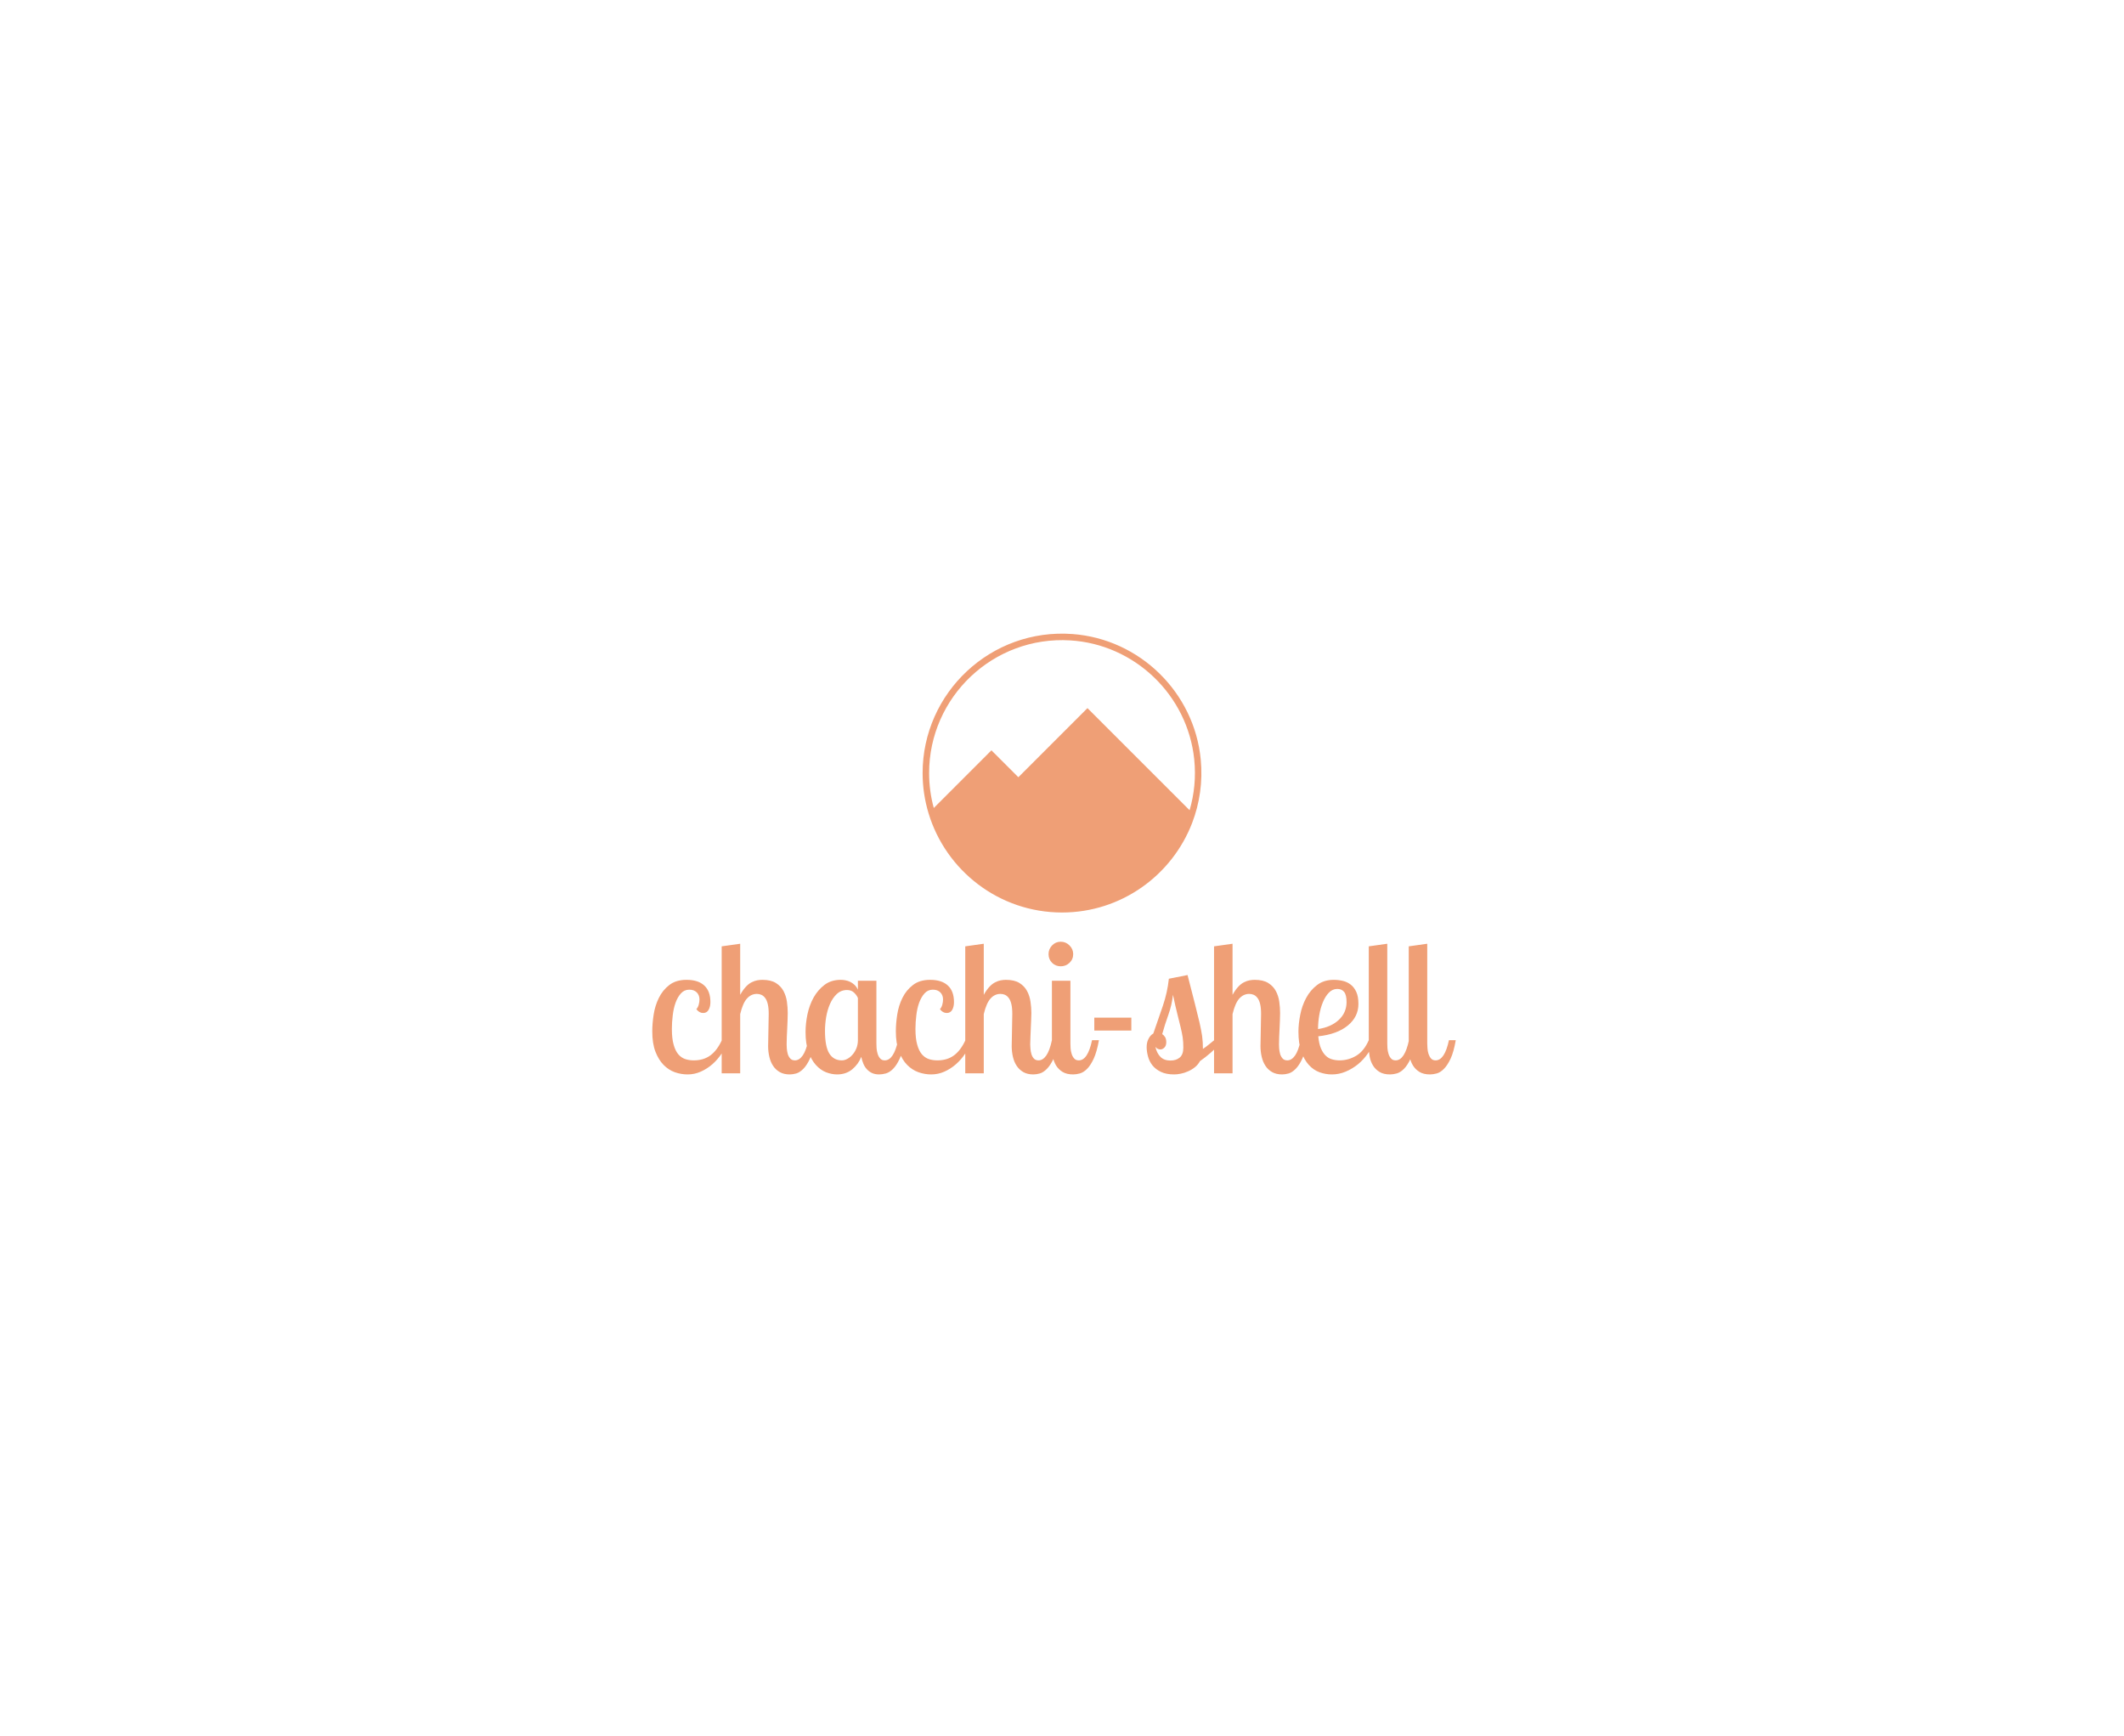
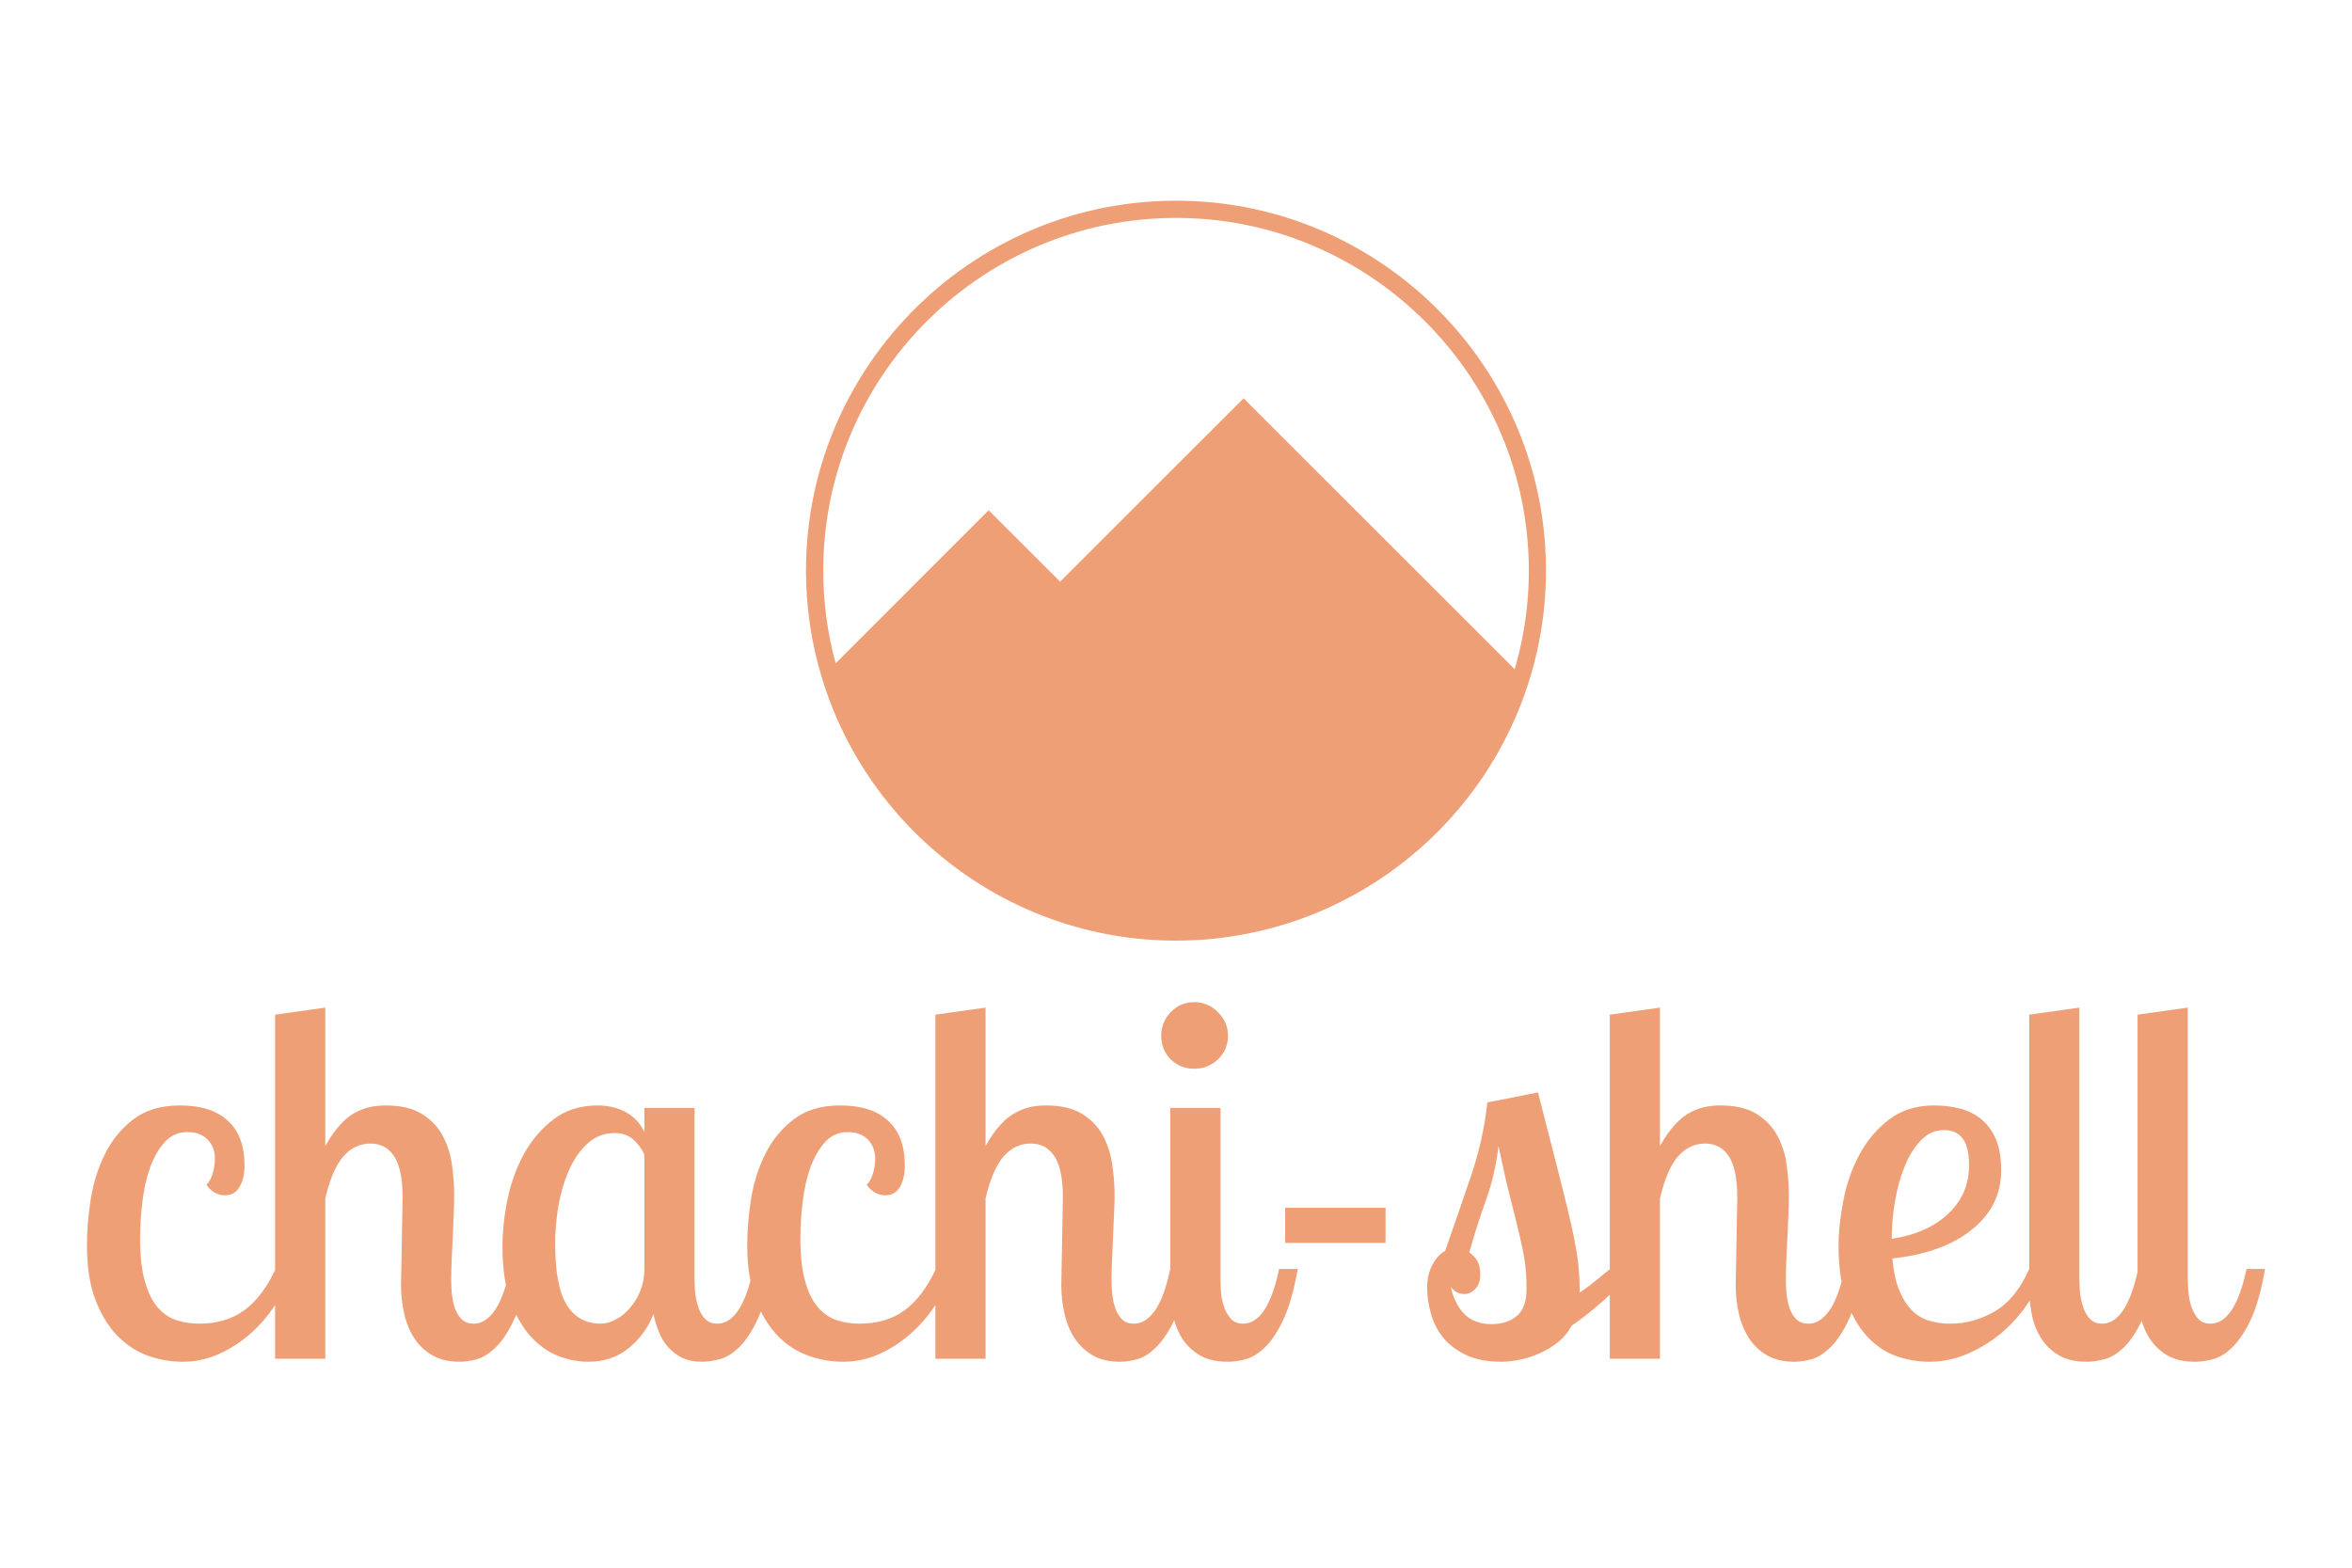
- <svg xmlns="http://www.w3.org/2000/svg" version="1.1" width="765" height="625" viewBox="0 0 300 300" style="background: rgb(0, 0, 0);" class="svg-animations ">
-   <svg viewBox="0 0 133.993 139.005" width="50" height="50" fill="#ef9f76" x="125" y="109.53">
-     <svg width="134" height="134" viewBox="0 0 134 134">
-       <path d="M72.046 0.182C32.836 -2.703 0 28.382 0 67.001C0 73.713 1.002 80.184 2.849 86.292C11.155 113.865 36.76 134.001 67 134.001C95.514 134.001 119.9 116.086 129.557 90.94C133.143 81.584 134.724 71.238 133.674 60.422C130.559 28.201 104.339 2.572 72.046 0.182ZM5.372 83.781C3.911 78.433 3.127 72.808 3.127 67.001C3.127 30.471 33.935 1.015 70.936 3.236C101.876 5.095 127.288 29.445 130.535 60.265C131.441 68.872 130.572 77.153 128.326 84.856L79.241 35.782L46.019 68.993L33.078 56.064L5.372 83.781Z" />
-     </svg>
-   </svg>
-   <svg fill="#ef9f76" x="78.045" y="159.53">
-     <path d="M8.74 14.90L8.74 14.90Q8.99 14.67 9.14 14.18Q9.28 13.68 9.28 13.23L9.28 13.23Q9.28 12.50 8.82 12.02Q8.35 11.54 7.52 11.54L7.52 11.54Q6.66 11.54 6.08 12.18Q5.50 12.82 5.15 13.79Q4.80 14.77 4.66 15.97Q4.51 17.17 4.51 18.32L4.51 18.32Q4.51 20.02 4.82 21.07Q5.12 22.13 5.63 22.72Q6.14 23.31 6.83 23.54Q7.52 23.76 8.29 23.76L8.29 23.76Q9.98 23.76 11.15 22.91Q12.32 22.06 13.15 20.27L13.15 20.27L14.24 20.27Q13.86 21.46 13.15 22.53Q12.45 23.60 11.52 24.42Q10.59 25.23 9.50 25.71Q8.42 26.19 7.23 26.19L7.23 26.19Q6.11 26.19 5.02 25.81Q3.94 25.42 3.07 24.54Q2.21 23.66 1.66 22.24Q1.12 20.82 1.12 18.74L1.12 18.74Q1.12 17.39 1.36 15.84Q1.60 14.29 2.26 12.96Q2.91 11.63 4.06 10.74Q5.22 9.84 7.04 9.84L7.04 9.84Q9.06 9.84 10.11 10.82Q11.17 11.79 11.17 13.68L11.17 13.68Q11.17 14.48 10.86 15.02Q10.56 15.57 9.92 15.57L9.92 15.57Q9.22 15.57 8.74 14.90ZM13.12 4.05L16.32 3.60L16.32 12.43Q16.80 11.57 17.30 11.04Q17.79 10.51 18.30 10.26Q18.82 10 19.28 9.92Q19.74 9.84 20.16 9.84L20.16 9.84Q21.60 9.84 22.48 10.38Q23.36 10.93 23.81 11.78Q24.26 12.62 24.40 13.63Q24.54 14.64 24.54 15.57L24.54 15.57Q24.54 16.14 24.51 16.83Q24.48 17.52 24.45 18.24Q24.42 18.96 24.38 19.68Q24.35 20.40 24.35 21.01L24.35 21.01Q24.35 21.26 24.38 21.73Q24.42 22.19 24.54 22.64Q24.67 23.09 24.96 23.42Q25.25 23.76 25.79 23.76L25.79 23.76Q26.53 23.76 27.12 22.93Q27.71 22.10 28.10 20.27L28.10 20.27L29.28 20.27Q28.93 22.29 28.38 23.46Q27.84 24.62 27.23 25.23Q26.62 25.84 26.02 26.02Q25.41 26.19 24.90 26.19L24.90 26.19Q23.87 26.19 23.17 25.79Q22.46 25.39 22.02 24.72Q21.57 24.05 21.36 23.15Q21.15 22.26 21.15 21.30L21.15 21.30Q21.15 21.01 21.17 20.22Q21.18 19.44 21.20 18.54Q21.22 17.65 21.23 16.85Q21.25 16.05 21.25 15.73L21.25 15.73Q21.25 14.70 21.09 14.03Q20.93 13.36 20.64 12.98Q20.35 12.59 19.98 12.43Q19.62 12.27 19.20 12.27L19.20 12.27Q18.21 12.27 17.49 13.07Q16.77 13.87 16.32 15.76L16.32 15.76L16.32 26L13.12 26L13.12 4.05ZM36.67 10L39.87 10L39.87 20.88Q39.87 21.20 39.90 21.68Q39.94 22.16 40.08 22.62Q40.22 23.09 40.51 23.42Q40.80 23.76 41.31 23.76L41.31 23.76Q42.88 23.76 43.62 20.27L43.62 20.27L44.80 20.27Q44.45 22.29 43.90 23.46Q43.36 24.62 42.75 25.23Q42.14 25.84 41.50 26.02Q40.86 26.19 40.35 26.19L40.35 26.19Q39.62 26.19 39.09 25.94Q38.56 25.68 38.19 25.26Q37.82 24.85 37.60 24.30Q37.38 23.76 37.25 23.15L37.25 23.15Q36.77 24.40 35.70 25.30Q34.62 26.19 33.09 26.19L33.09 26.19Q32.13 26.19 31.15 25.81Q30.18 25.42 29.39 24.54Q28.61 23.66 28.11 22.27Q27.62 20.88 27.62 18.86L27.62 18.86Q27.62 17.39 27.95 15.79Q28.29 14.19 29.02 12.88Q29.76 11.57 30.91 10.70Q32.06 9.84 33.70 9.84L33.70 9.84Q34.08 9.84 34.51 9.92Q34.94 10 35.34 10.19Q35.74 10.38 36.10 10.72Q36.45 11.06 36.67 11.54L36.67 11.54L36.67 10ZM33.89 23.76L33.89 23.76Q34.37 23.76 34.86 23.49Q35.36 23.22 35.76 22.75Q36.16 22.29 36.42 21.65Q36.67 21.01 36.67 20.27L36.67 20.27L36.67 12.98Q36.45 12.46 35.98 12.03Q35.52 11.60 34.78 11.60L34.78 11.60Q33.76 11.60 33.02 12.29Q32.29 12.98 31.84 14.02Q31.39 15.06 31.18 16.29Q30.98 17.52 30.98 18.64L30.98 18.64Q30.98 21.39 31.73 22.58Q32.48 23.76 33.89 23.76ZM50.85 14.90L50.85 14.90Q51.10 14.67 51.25 14.18Q51.39 13.68 51.39 13.23L51.39 13.23Q51.39 12.50 50.93 12.02Q50.46 11.54 49.63 11.54L49.63 11.54Q48.77 11.54 48.19 12.18Q47.62 12.82 47.26 13.79Q46.91 14.77 46.77 15.97Q46.62 17.17 46.62 18.32L46.62 18.32Q46.62 20.02 46.93 21.07Q47.23 22.13 47.74 22.72Q48.26 23.31 48.94 23.54Q49.63 23.76 50.40 23.76L50.40 23.76Q52.10 23.76 53.26 22.91Q54.43 22.06 55.26 20.27L55.26 20.27L56.35 20.27Q55.97 21.46 55.26 22.53Q54.56 23.60 53.63 24.42Q52.70 25.23 51.62 25.71Q50.53 26.19 49.34 26.19L49.34 26.19Q48.22 26.19 47.14 25.81Q46.05 25.42 45.18 24.54Q44.32 23.66 43.78 22.24Q43.23 20.82 43.23 18.74L43.23 18.74Q43.23 17.39 43.47 15.84Q43.71 14.29 44.37 12.96Q45.02 11.63 46.18 10.74Q47.33 9.84 49.15 9.84L49.15 9.84Q51.17 9.84 52.22 10.82Q53.28 11.79 53.28 13.68L53.28 13.68Q53.28 14.48 52.98 15.02Q52.67 15.57 52.03 15.57L52.03 15.57Q51.33 15.57 50.85 14.90ZM55.23 4.05L58.43 3.60L58.43 12.43Q58.91 11.57 59.41 11.04Q59.90 10.51 60.42 10.26Q60.93 10 61.39 9.92Q61.86 9.84 62.27 9.84L62.27 9.84Q63.71 9.84 64.59 10.38Q65.47 10.93 65.92 11.78Q66.37 12.62 66.51 13.63Q66.66 14.64 66.66 15.57L66.66 15.57Q66.66 16.14 66.62 16.83Q66.59 17.52 66.56 18.24Q66.53 18.96 66.50 19.68Q66.46 20.40 66.46 21.01L66.46 21.01Q66.46 21.26 66.50 21.73Q66.53 22.19 66.66 22.64Q66.78 23.09 67.07 23.42Q67.36 23.76 67.90 23.76L67.90 23.76Q68.64 23.76 69.23 22.93Q69.82 22.10 70.21 20.27L70.21 20.27L71.39 20.27Q71.04 22.29 70.50 23.46Q69.95 24.62 69.34 25.23Q68.74 25.84 68.13 26.02Q67.52 26.19 67.01 26.19L67.01 26.19Q65.98 26.19 65.28 25.79Q64.58 25.39 64.13 24.72Q63.68 24.05 63.47 23.15Q63.26 22.26 63.26 21.30L63.26 21.30Q63.26 21.01 63.28 20.22Q63.30 19.44 63.31 18.54Q63.33 17.65 63.34 16.85Q63.36 16.05 63.36 15.73L63.36 15.73Q63.36 14.70 63.20 14.03Q63.04 13.36 62.75 12.98Q62.46 12.59 62.10 12.43Q61.73 12.27 61.31 12.27L61.31 12.27Q60.32 12.27 59.60 13.07Q58.88 13.87 58.43 15.76L58.43 15.76L58.43 26L55.23 26L55.23 4.05ZM70.21 10L73.41 10L73.41 20.88Q73.41 21.20 73.44 21.68Q73.47 22.16 73.62 22.62Q73.76 23.09 74.05 23.42Q74.34 23.76 74.85 23.76L74.85 23.76Q76.42 23.76 77.15 20.27L77.15 20.27L78.34 20.27Q77.98 22.29 77.44 23.46Q76.90 24.62 76.29 25.23Q75.68 25.84 75.04 26.02Q74.40 26.19 73.89 26.19L73.89 26.19Q72.77 26.19 72.06 25.76Q71.36 25.33 70.94 24.66Q70.53 23.98 70.37 23.15Q70.21 22.32 70.21 21.55L70.21 21.55L70.21 10ZM69.63 5.39L69.63 5.39Q69.63 4.53 70.24 3.89Q70.85 3.25 71.74 3.25L71.74 3.25Q72.61 3.25 73.25 3.89Q73.89 4.53 73.89 5.39L73.89 5.39Q73.89 6.29 73.25 6.90Q72.61 7.50 71.74 7.50L71.74 7.50Q70.85 7.50 70.24 6.90Q69.63 6.29 69.63 5.39ZM83.94 16.37L83.94 18.61L77.54 18.61L77.54 16.37L83.94 16.37ZM98.27 20.27L99.62 20.27Q98.69 21.55 97.71 22.40Q96.74 23.25 95.81 23.89L95.81 23.89Q95.46 24.53 94.91 24.96Q94.37 25.39 93.74 25.66Q93.12 25.94 92.50 26.06Q91.87 26.19 91.36 26.19L91.36 26.19Q89.95 26.19 89.04 25.74Q88.13 25.30 87.58 24.61Q87.04 23.92 86.82 23.07Q86.59 22.22 86.59 21.46L86.59 21.46Q86.59 20.62 86.93 20Q87.26 19.38 87.74 19.12L87.74 19.12Q88.58 16.72 89.38 14.37Q90.18 12.02 90.43 9.65L90.43 9.65L93.66 9.01Q94.43 12.05 94.93 13.97Q95.42 15.89 95.73 17.22Q96.03 18.54 96.18 19.55Q96.32 20.56 96.32 21.78L96.32 21.78Q96.86 21.42 97.34 21.02Q97.82 20.62 98.27 20.27L98.27 20.27ZM92.93 21.55L92.93 21.55Q92.93 20.56 92.82 19.79Q92.70 19.02 92.48 18.10Q92.26 17.17 91.92 15.84Q91.58 14.51 91.14 12.43L91.14 12.43Q90.94 14.22 90.35 15.86Q89.76 17.49 89.28 19.22L89.28 19.22Q89.57 19.41 89.78 19.74Q89.98 20.08 89.98 20.62L89.98 20.62Q89.98 21.23 89.66 21.55Q89.34 21.87 88.96 21.87L88.96 21.87Q88.45 21.87 88.10 21.42L88.10 21.42Q88.35 22.54 88.99 23.17Q89.63 23.79 90.69 23.79L90.69 23.79Q91.71 23.79 92.32 23.26Q92.93 22.74 92.93 21.55ZM98.24 4.05L101.44 3.60L101.44 12.43Q101.92 11.57 102.42 11.04Q102.91 10.51 103.42 10.26Q103.94 10 104.40 9.92Q104.86 9.84 105.28 9.84L105.28 9.84Q106.72 9.84 107.60 10.38Q108.48 10.93 108.93 11.78Q109.38 12.62 109.52 13.63Q109.66 14.64 109.66 15.57L109.66 15.57Q109.66 16.14 109.63 16.83Q109.60 17.52 109.57 18.24Q109.54 18.96 109.50 19.68Q109.47 20.40 109.47 21.01L109.47 21.01Q109.47 21.26 109.50 21.73Q109.54 22.19 109.66 22.64Q109.79 23.09 110.08 23.42Q110.37 23.76 110.91 23.76L110.91 23.76Q111.65 23.76 112.24 22.93Q112.83 22.10 113.22 20.27L113.22 20.27L114.40 20.27Q114.05 22.29 113.50 23.46Q112.96 24.62 112.35 25.23Q111.74 25.84 111.14 26.02Q110.53 26.19 110.02 26.19L110.02 26.19Q108.99 26.19 108.29 25.79Q107.58 25.39 107.14 24.72Q106.69 24.05 106.48 23.15Q106.27 22.26 106.27 21.30L106.27 21.30Q106.27 21.01 106.29 20.22Q106.30 19.44 106.32 18.54Q106.34 17.65 106.35 16.85Q106.37 16.05 106.37 15.73L106.37 15.73Q106.37 14.70 106.21 14.03Q106.05 13.36 105.76 12.98Q105.47 12.59 105.10 12.43Q104.74 12.27 104.32 12.27L104.32 12.27Q103.33 12.27 102.61 13.07Q101.89 13.87 101.44 15.76L101.44 15.76L101.44 26L98.24 26L98.24 4.05ZM123.20 14L123.20 14Q123.20 16.24 121.36 17.74Q119.52 19.25 116.26 19.60L116.26 19.60Q116.38 20.88 116.72 21.68Q117.06 22.48 117.54 22.94Q118.02 23.41 118.64 23.58Q119.26 23.76 119.94 23.76L119.94 23.76Q121.47 23.76 122.82 22.96Q124.16 22.16 124.99 20.27L124.99 20.27L126.02 20.27Q125.60 21.46 124.86 22.53Q124.13 23.60 123.14 24.42Q122.14 25.23 120.99 25.71Q119.84 26.19 118.62 26.19L118.62 26.19Q117.50 26.19 116.46 25.81Q115.42 25.42 114.62 24.54Q113.82 23.66 113.33 22.26Q112.83 20.85 112.83 18.80L112.83 18.80Q112.83 17.46 113.14 15.89Q113.44 14.32 114.16 12.98Q114.88 11.63 116.05 10.74Q117.22 9.84 118.94 9.84L118.94 9.84Q119.74 9.84 120.50 10.02Q121.25 10.19 121.86 10.66Q122.46 11.12 122.83 11.92Q123.20 12.72 123.20 14ZM116.22 18.35L116.22 18.35Q118.50 18 119.82 16.75Q121.15 15.50 121.15 13.68L121.15 13.68Q121.15 12.46 120.74 11.94Q120.32 11.41 119.55 11.41L119.55 11.41Q118.72 11.41 118.10 12.05Q117.47 12.69 117.06 13.70Q116.64 14.70 116.43 15.94Q116.22 17.17 116.22 18.35ZM124.99 4.05L128.19 3.60L128.19 20.88Q128.19 21.20 128.22 21.68Q128.26 22.16 128.40 22.62Q128.54 23.09 128.83 23.42Q129.12 23.76 129.63 23.76L129.63 23.76Q131.20 23.76 131.94 20.27L131.94 20.27L133.12 20.27Q132.77 22.29 132.22 23.46Q131.68 24.62 131.07 25.23Q130.46 25.84 129.82 26.02Q129.18 26.19 128.67 26.19L128.67 26.19Q127.55 26.19 126.85 25.76Q126.14 25.33 125.73 24.66Q125.31 23.98 125.15 23.15Q124.99 22.32 124.99 21.55L124.99 21.55L124.99 4.05ZM131.90 4.05L135.10 3.60L135.10 20.88Q135.10 21.20 135.14 21.68Q135.17 22.16 135.31 22.62Q135.46 23.09 135.74 23.42Q136.03 23.76 136.54 23.76L136.54 23.76Q138.11 23.76 138.85 20.27L138.85 20.27L140.03 20.27Q139.68 22.29 139.14 23.46Q138.59 24.62 137.98 25.23Q137.38 25.84 136.74 26.02Q136.10 26.19 135.58 26.19L135.58 26.19Q134.46 26.19 133.76 25.76Q133.06 25.33 132.64 24.66Q132.22 23.98 132.06 23.15Q131.90 22.32 131.90 21.55L131.90 21.55L131.90 4.05Z" />
-   </svg>
-   <text fill="#303446" font-family="Georgia" font-size="16px" x="150" y="190.47">
-     <tspan dy="0" x="150" />
-   </text>
+ <svg xmlns="http://www.w3.org/2000/svg" version="1.1" id="svg2" width="150" height="100">
+   <defs id="defs2" />
+   <path fill="#ef9f76" d="m 76.777,12.868 c -13.81,-1.016 -25.375,9.932 -25.375,23.534 0,2.364 0.353,4.643 1.003,6.795 C 55.331,52.908 64.349,60 75,60 85.043,60 93.632,53.69 97.033,44.833 98.296,41.538 98.853,37.894 98.483,34.085 97.386,22.736 88.151,13.71 76.777,12.868 Z M 53.294,42.312 c -0.514,-1.884 -0.791,-3.865 -0.791,-5.91 0,-12.866 10.851,-23.241 23.883,-22.459 10.898,0.655 19.848,9.231 20.992,20.086 0.319,3.032 0.013,5.948 -0.778,8.661 L 79.311,25.407 67.61,37.103 63.052,32.55 Z" id="path1" style="stroke-width:0.352" />
+   <path fill="#ef9f76" x="78.045" y="159.53" d="m 13.165,75.574 v 0 q 0.25,-0.23 0.4,-0.72 0.14,-0.5 0.14,-0.95 v 0 q 0,-0.73 -0.46,-1.21 -0.47,-0.48 -1.3,-0.48 v 0 q -0.86,0 -1.44,0.64 -0.58,0.64 -0.93,1.61 -0.35,0.98 -0.49,2.18 -0.15,1.2 -0.15,2.35 v 0 q 0,1.7 0.31,2.75 0.3,1.06 0.81,1.65 0.51,0.59 1.2,0.82 0.69,0.22 1.46,0.22 v 0 q 1.69,0 2.86,-0.85 1.17,-0.85 2,-2.64 v 0 h 1.09 q -0.38,1.19 -1.09,2.26 -0.7,1.07 -1.63,1.89 -0.93,0.81 -2.02,1.29 -1.08,0.48 -2.27,0.48 v 0 q -1.12,0 -2.21,-0.38 -1.08,-0.39 -1.95,-1.27 -0.86,-0.88 -1.41,-2.3 -0.54,-1.42 -0.54,-3.5 v 0 q 0,-1.35 0.24,-2.9 0.24,-1.55 0.9,-2.88 0.65,-1.33 1.8,-2.22 1.16,-0.9 2.98,-0.9 v 0 q 2.02,0 3.07,0.98 1.06,0.97 1.06,2.86 v 0 q 0,0.8 -0.31,1.34 -0.3,0.55 -0.94,0.55 v 0 q -0.7,0 -1.18,-0.67 z m 4.38,-10.85 3.2,-0.45 v 8.83 q 0.48,-0.86 0.98,-1.39 0.49,-0.53 1,-0.78 0.52,-0.26 0.98,-0.34 0.46,-0.08 0.88,-0.08 v 0 q 1.44,0 2.32,0.54 0.88,0.55 1.33,1.4 0.45,0.84 0.59,1.85 0.14,1.01 0.14,1.94 v 0 q 0,0.57 -0.03,1.26 -0.03,0.69 -0.06,1.41 -0.03,0.72 -0.07,1.44 -0.03,0.72 -0.03,1.33 v 0 q 0,0.25 0.03,0.72 0.04,0.46 0.16,0.91 0.13,0.45 0.42,0.78 0.29,0.34 0.83,0.34 v 0 q 0.74,0 1.33,-0.83 0.59,-0.83 0.98,-2.66 v 0 h 1.18 q -0.35,2.02 -0.9,3.19 -0.54,1.16 -1.15,1.77 -0.61,0.61 -1.21,0.79 -0.61,0.17 -1.12,0.17 v 0 q -1.03,0 -1.73,-0.4 -0.71,-0.4 -1.15,-1.07 -0.45,-0.67 -0.66,-1.57 -0.21,-0.89 -0.21,-1.85 v 0 q 0,-0.29 0.02,-1.08 0.01,-0.78 0.03,-1.68 0.02,-0.89 0.03,-1.69 0.02,-0.8 0.02,-1.12 v 0 q 0,-1.03 -0.16,-1.7 -0.16,-0.67 -0.45,-1.05 -0.29,-0.39 -0.66,-0.55 -0.36,-0.16 -0.78,-0.16 v 0 q -0.99,0 -1.71,0.8 -0.72,0.8 -1.17,2.69 v 0 10.24 h -3.2 z m 23.55,5.95 h 3.2 v 10.88 q 0,0.32 0.03,0.8 0.04,0.48 0.18,0.94 0.14,0.47 0.43,0.8 0.29,0.34 0.8,0.34 v 0 q 1.57,0 2.31,-3.49 v 0 h 1.18 q -0.35,2.02 -0.9,3.19 -0.54,1.16 -1.15,1.77 -0.61,0.61 -1.25,0.79 -0.64,0.17 -1.15,0.17 v 0 q -0.73,0 -1.26,-0.25 -0.53,-0.26 -0.9,-0.68 -0.37,-0.41 -0.59,-0.96 -0.22,-0.54 -0.35,-1.15 v 0 q -0.48,1.25 -1.55,2.15 -1.08,0.89 -2.61,0.89 v 0 q -0.96,0 -1.94,-0.38 -0.97,-0.39 -1.76,-1.27 -0.78,-0.88 -1.28,-2.27 -0.49,-1.39 -0.49,-3.41 v 0 q 0,-1.47 0.33,-3.07 0.34,-1.6 1.07,-2.91 0.74,-1.31 1.89,-2.18 1.15,-0.86 2.79,-0.86 v 0 q 0.38,0 0.81,0.08 0.43,0.08 0.83,0.27 0.4,0.19 0.76,0.53 0.35,0.34 0.57,0.82 v 0 z M 38.315,84.434 v 0 q 0.48,0 0.97,-0.27 0.5,-0.27 0.9,-0.74 0.4,-0.46 0.66,-1.1 0.25,-0.64 0.25,-1.38 v 0 -7.29 q -0.22,-0.52 -0.69,-0.95 -0.46,-0.43 -1.2,-0.43 v 0 q -1.02,0 -1.76,0.69 -0.73,0.69 -1.18,1.73 -0.45,1.04 -0.66,2.27 -0.2,1.23 -0.2,2.35 v 0 q 0,2.75 0.75,3.94 0.75,1.18 2.16,1.18 z m 16.96,-8.86 v 0 q 0.25,-0.23 0.4,-0.72 0.14,-0.5 0.14,-0.95 v 0 q 0,-0.73 -0.46,-1.21 -0.47,-0.48 -1.3,-0.48 v 0 q -0.86,0 -1.44,0.64 -0.57,0.64 -0.93,1.61 -0.35,0.98 -0.49,2.18 -0.15,1.2 -0.15,2.35 v 0 q 0,1.7 0.31,2.75 0.3,1.06 0.81,1.65 0.52,0.59 1.2,0.82 0.69,0.22 1.46,0.22 v 0 q 1.7,0 2.86,-0.85 1.17,-0.85 2,-2.64 v 0 h 1.09 q -0.38,1.19 -1.09,2.26 -0.7,1.07 -1.63,1.89 -0.93,0.81 -2.01,1.29 -1.09,0.48 -2.28,0.48 v 0 q -1.12,0 -2.2,-0.38 -1.09,-0.39 -1.96,-1.27 -0.86,-0.88 -1.4,-2.3 -0.55,-1.42 -0.55,-3.5 v 0 q 0,-1.35 0.24,-2.9 0.24,-1.55 0.9,-2.88 0.65,-1.33 1.81,-2.22 1.15,-0.9 2.97,-0.9 v 0 q 2.02,0 3.07,0.98 1.06,0.97 1.06,2.86 v 0 q 0,0.8 -0.3,1.34 -0.31,0.55 -0.95,0.55 v 0 q -0.7,0 -1.18,-0.67 z m 4.38,-10.85 3.2,-0.45 v 8.83 q 0.48,-0.86 0.98,-1.39 0.49,-0.53 1.01,-0.78 0.51,-0.26 0.97,-0.34 0.47,-0.08 0.88,-0.08 v 0 q 1.44,0 2.32,0.54 0.88,0.55 1.33,1.4 0.45,0.84 0.59,1.85 0.15,1.01 0.15,1.94 v 0 q 0,0.57 -0.04,1.26 -0.03,0.69 -0.06,1.41 -0.03,0.72 -0.06,1.44 -0.04,0.72 -0.04,1.33 v 0 q 0,0.25 0.04,0.72 0.03,0.46 0.16,0.91 0.12,0.45 0.41,0.78 0.29,0.34 0.83,0.34 v 0 q 0.74,0 1.33,-0.83 0.59,-0.83 0.98,-2.66 v 0 h 1.18 q -0.35,2.02 -0.89,3.19 -0.55,1.16 -1.16,1.77 -0.6,0.61 -1.21,0.79 -0.61,0.17 -1.12,0.17 v 0 q -1.03,0 -1.73,-0.4 -0.7,-0.4 -1.15,-1.07 -0.45,-0.67 -0.66,-1.57 -0.21,-0.89 -0.21,-1.85 v 0 q 0,-0.29 0.02,-1.08 0.02,-0.78 0.03,-1.68 0.02,-0.89 0.03,-1.69 0.02,-0.8 0.02,-1.12 v 0 q 0,-1.03 -0.16,-1.7 -0.16,-0.67 -0.45,-1.05 -0.29,-0.39 -0.65,-0.55 -0.37,-0.16 -0.79,-0.16 v 0 q -0.99,0 -1.71,0.8 -0.72,0.8 -1.17,2.69 v 0 10.24 h -3.2 z m 14.98,5.95 h 3.2 v 10.88 q 0,0.32 0.03,0.8 0.03,0.48 0.18,0.94 0.14,0.47 0.43,0.8 0.29,0.34 0.8,0.34 v 0 q 1.57,0 2.3,-3.49 v 0 h 1.19 q -0.36,2.02 -0.9,3.19 -0.54,1.16 -1.15,1.77 -0.61,0.61 -1.25,0.79 -0.64,0.17 -1.15,0.17 v 0 q -1.12,0 -1.83,-0.43 -0.7,-0.43 -1.12,-1.1 -0.41,-0.68 -0.57,-1.51 -0.16,-0.83 -0.16,-1.6 v 0 z m -0.58,-4.61 v 0 q 0,-0.86 0.61,-1.5 0.61,-0.64 1.5,-0.64 v 0 q 0.87,0 1.51,0.64 0.64,0.64 0.64,1.5 v 0 q 0,0.9 -0.64,1.51 -0.64,0.6 -1.51,0.6 v 0 q -0.89,0 -1.5,-0.6 -0.61,-0.61 -0.61,-1.51 z m 14.31,10.98 v 2.24 h -6.4 v -2.24 z M 102.695,80.944 h 1.35 q -0.93,1.28 -1.91,2.13 -0.97,0.85 -1.9,1.49 v 0 q -0.35,0.64 -0.9,1.07 -0.54,0.43 -1.17,0.7 -0.62,0.28 -1.24,0.4 -0.63,0.13 -1.14,0.13 v 0 q -1.41,0 -2.32,-0.45 -0.91,-0.44 -1.46,-1.13 -0.54,-0.69 -0.76,-1.54 -0.23,-0.85 -0.23,-1.61 v 0 q 0,-0.84 0.34,-1.46 0.33,-0.62 0.81,-0.88 v 0 q 0.84,-2.4 1.64,-4.75 0.8,-2.35 1.05,-4.72 v 0 l 3.23,-0.64 q 0.77,3.04 1.27,4.96 0.49,1.92 0.8,3.25 0.3,1.32 0.45,2.33 0.14,1.01 0.14,2.23 v 0 q 0.54,-0.36 1.02,-0.76 0.48,-0.4 0.93,-0.75 z m -5.34,1.28 v 0 q 0,-0.99 -0.11,-1.76 -0.12,-0.77 -0.34,-1.69 -0.22,-0.93 -0.56,-2.26 -0.34,-1.33 -0.78,-3.41 v 0 q -0.2,1.79 -0.79,3.43 -0.59,1.63 -1.07,3.36 v 0 q 0.29,0.19 0.5,0.52 0.2,0.34 0.2,0.88 v 0 q 0,0.61 -0.32,0.93 -0.32,0.32 -0.7,0.32 v 0 q -0.51,0 -0.86,-0.45 v 0 q 0.25,1.12 0.89,1.75 0.64,0.62 1.7,0.62 v 0 q 1.02,0 1.63,-0.53 0.61,-0.52 0.61,-1.71 z m 5.31,-17.5 3.2,-0.45 v 8.83 q 0.48,-0.86 0.98,-1.39 0.49,-0.53 1,-0.78 0.52,-0.26 0.98,-0.34 0.46,-0.08 0.88,-0.08 v 0 q 1.44,0 2.32,0.54 0.88,0.55 1.33,1.4 0.45,0.84 0.59,1.85 0.14,1.01 0.14,1.94 v 0 q 0,0.57 -0.03,1.26 -0.03,0.69 -0.06,1.41 -0.03,0.72 -0.07,1.44 -0.03,0.72 -0.03,1.33 v 0 q 0,0.25 0.03,0.72 0.04,0.46 0.16,0.91 0.13,0.45 0.42,0.78 0.29,0.34 0.83,0.34 v 0 q 0.74,0 1.33,-0.83 0.59,-0.83 0.98,-2.66 v 0 h 1.18 q -0.35,2.02 -0.9,3.19 -0.54,1.16 -1.15,1.77 -0.61,0.61 -1.21,0.79 -0.61,0.17 -1.12,0.17 v 0 q -1.03,0 -1.73,-0.4 -0.71,-0.4 -1.15,-1.07 -0.45,-0.67 -0.66,-1.57 -0.21,-0.89 -0.21,-1.85 v 0 q 0,-0.29 0.02,-1.08 0.01,-0.78 0.03,-1.68 0.02,-0.89 0.03,-1.69 0.02,-0.8 0.02,-1.12 v 0 q 0,-1.03 -0.16,-1.7 -0.16,-0.67 -0.45,-1.05 -0.29,-0.39 -0.66,-0.55 -0.36,-0.16 -0.78,-0.16 v 0 q -0.99,0 -1.71,0.8 -0.72,0.8 -1.17,2.69 v 0 10.24 h -3.2 z m 24.96,9.95 v 0 q 0,2.24 -1.84,3.74 -1.84,1.51 -5.1,1.86 v 0 q 0.12,1.28 0.46,2.08 0.34,0.8 0.82,1.26 0.48,0.47 1.1,0.64 0.62,0.18 1.3,0.18 v 0 q 1.53,0 2.88,-0.8 1.34,-0.8 2.17,-2.69 v 0 h 1.03 q -0.42,1.19 -1.16,2.26 -0.73,1.07 -1.72,1.89 -1,0.81 -2.15,1.29 -1.15,0.48 -2.37,0.48 v 0 q -1.12,0 -2.16,-0.38 -1.04,-0.39 -1.84,-1.27 -0.8,-0.88 -1.29,-2.28 -0.5,-1.41 -0.5,-3.46 v 0 q 0,-1.34 0.31,-2.91 0.3,-1.57 1.02,-2.91 0.72,-1.35 1.89,-2.24 1.17,-0.9 2.89,-0.9 v 0 q 0.8,0 1.56,0.18 0.75,0.17 1.36,0.64 0.6,0.46 0.97,1.26 0.37,0.8 0.37,2.08 z m -6.98,4.35 v 0 q 2.28,-0.35 3.6,-1.6 1.33,-1.25 1.33,-3.07 v 0 q 0,-1.22 -0.41,-1.74 -0.42,-0.53 -1.19,-0.53 v 0 q -0.83,0 -1.45,0.64 -0.63,0.64 -1.04,1.65 -0.42,1 -0.63,2.24 -0.21,1.23 -0.21,2.41 z m 8.77,-14.3 3.2,-0.45 v 17.28 q 0,0.32 0.03,0.8 0.04,0.48 0.18,0.94 0.14,0.47 0.43,0.8 0.29,0.34 0.8,0.34 v 0 q 1.57,0 2.31,-3.49 v 0 h 1.18 q -0.35,2.02 -0.9,3.19 -0.54,1.16 -1.15,1.77 -0.61,0.61 -1.25,0.79 -0.64,0.17 -1.15,0.17 v 0 q -1.12,0 -1.82,-0.43 -0.71,-0.43 -1.12,-1.1 -0.42,-0.68 -0.58,-1.51 -0.16,-0.83 -0.16,-1.6 v 0 z m 6.91,0 3.2,-0.45 v 17.28 q 0,0.32 0.04,0.8 0.03,0.48 0.17,0.94 0.15,0.47 0.43,0.8 0.29,0.34 0.8,0.34 v 0 q 1.57,0 2.31,-3.49 v 0 h 1.18 q -0.35,2.02 -0.89,3.19 -0.55,1.16 -1.16,1.77 -0.6,0.61 -1.24,0.79 -0.64,0.17 -1.16,0.17 v 0 q -1.12,0 -1.82,-0.43 -0.7,-0.43 -1.12,-1.1 -0.42,-0.68 -0.58,-1.51 -0.16,-0.83 -0.16,-1.6 v 0 z" id="path2" />
</svg>
